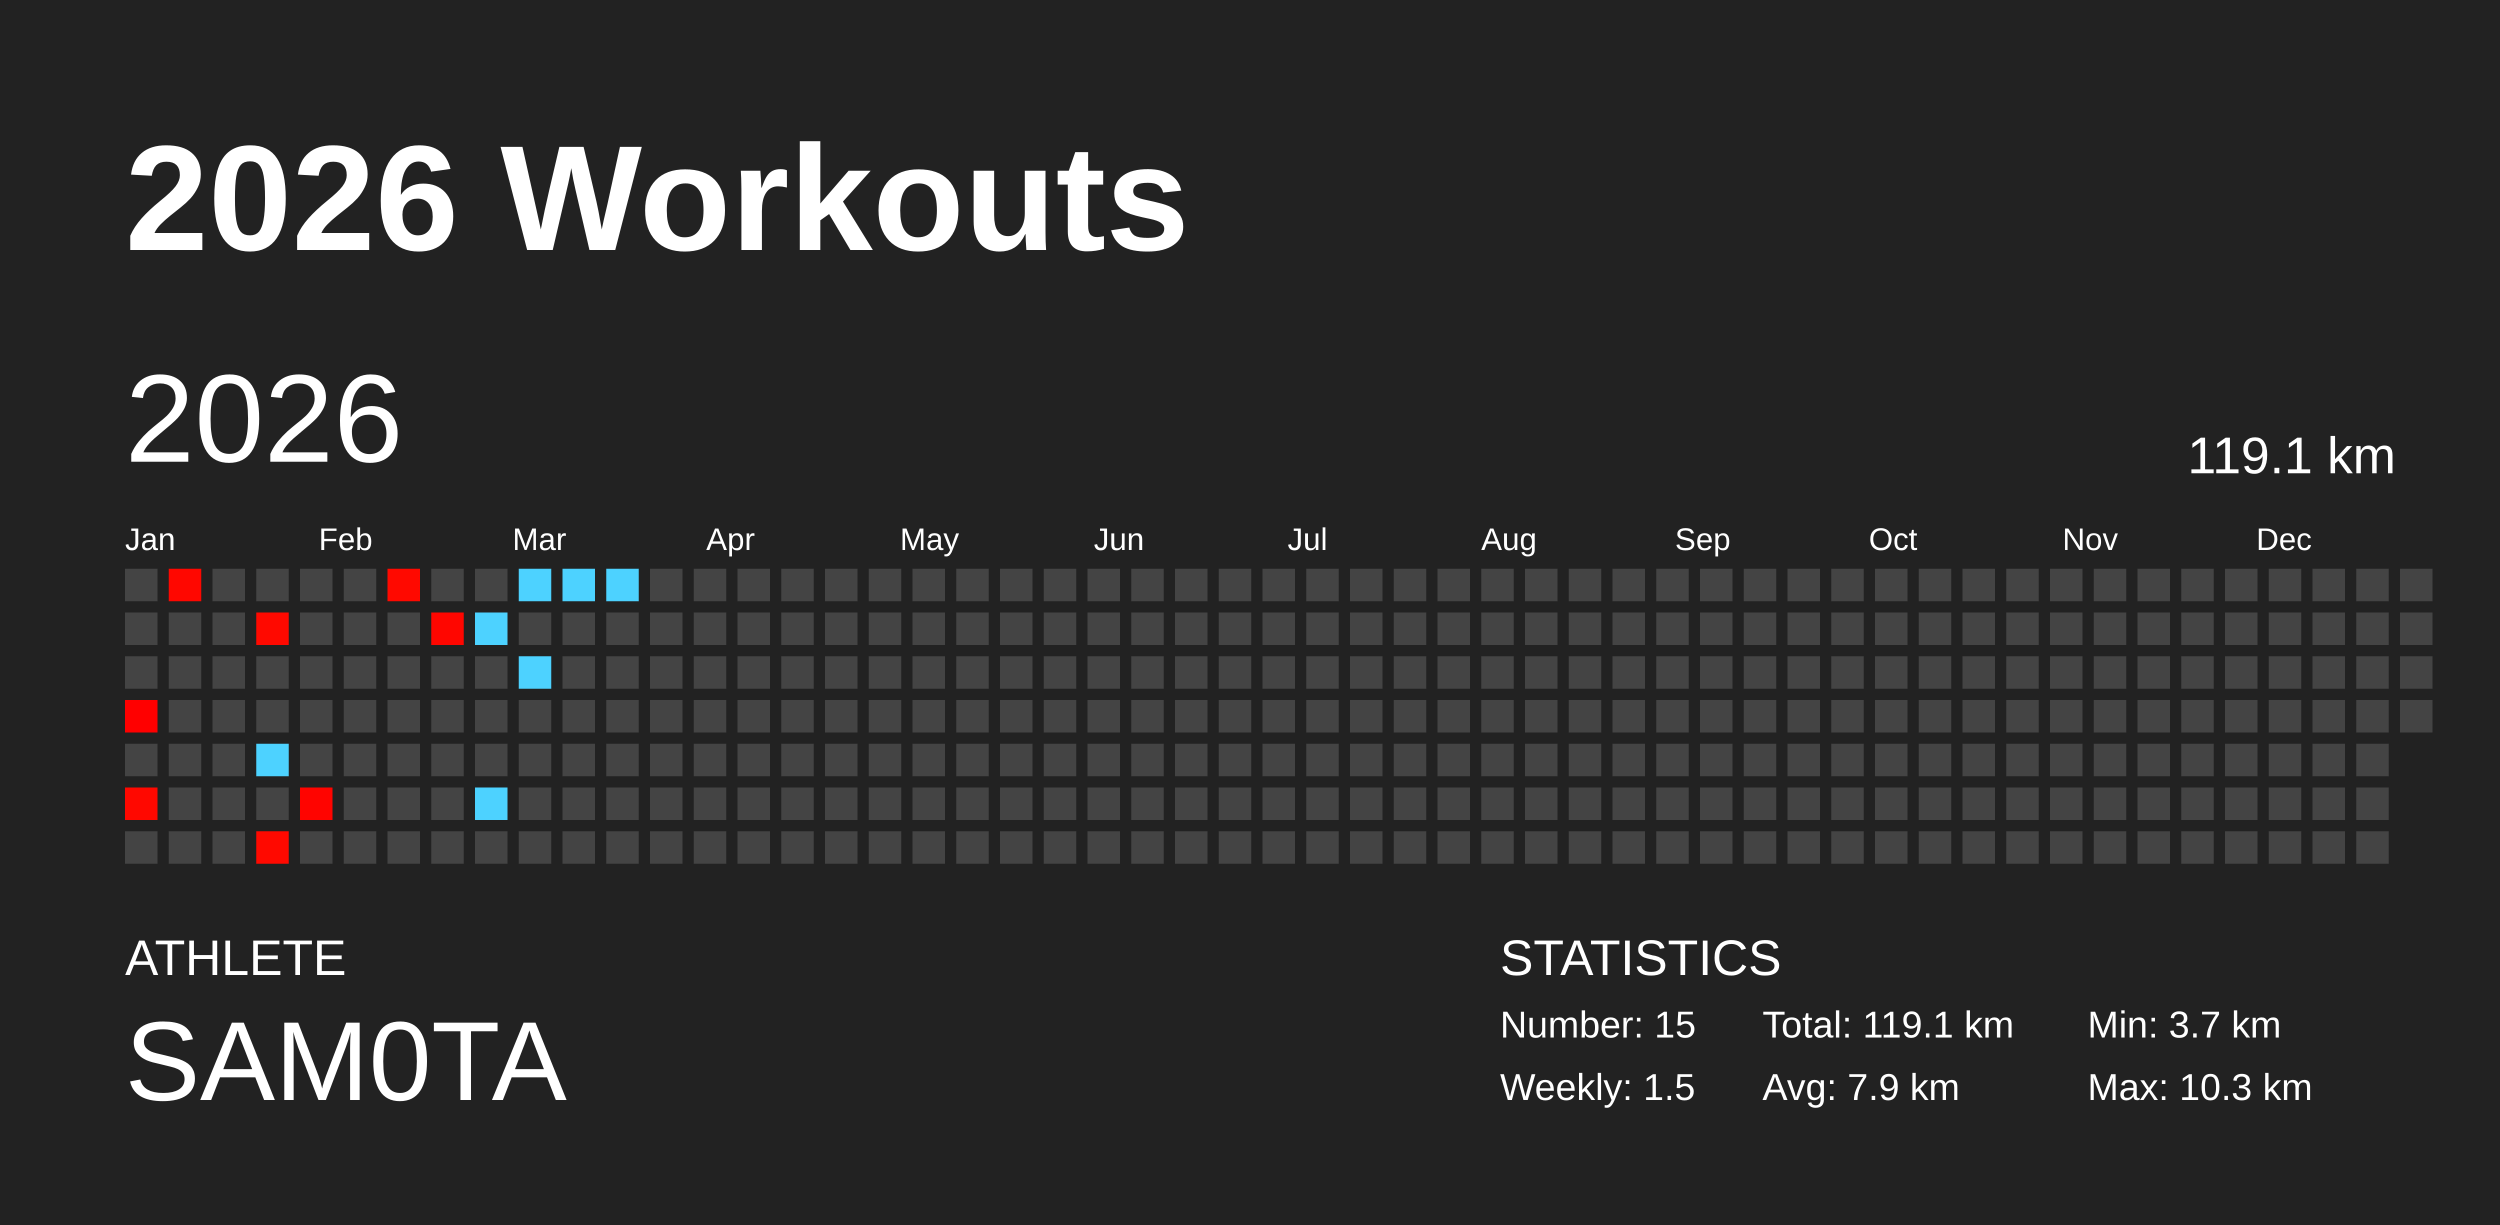
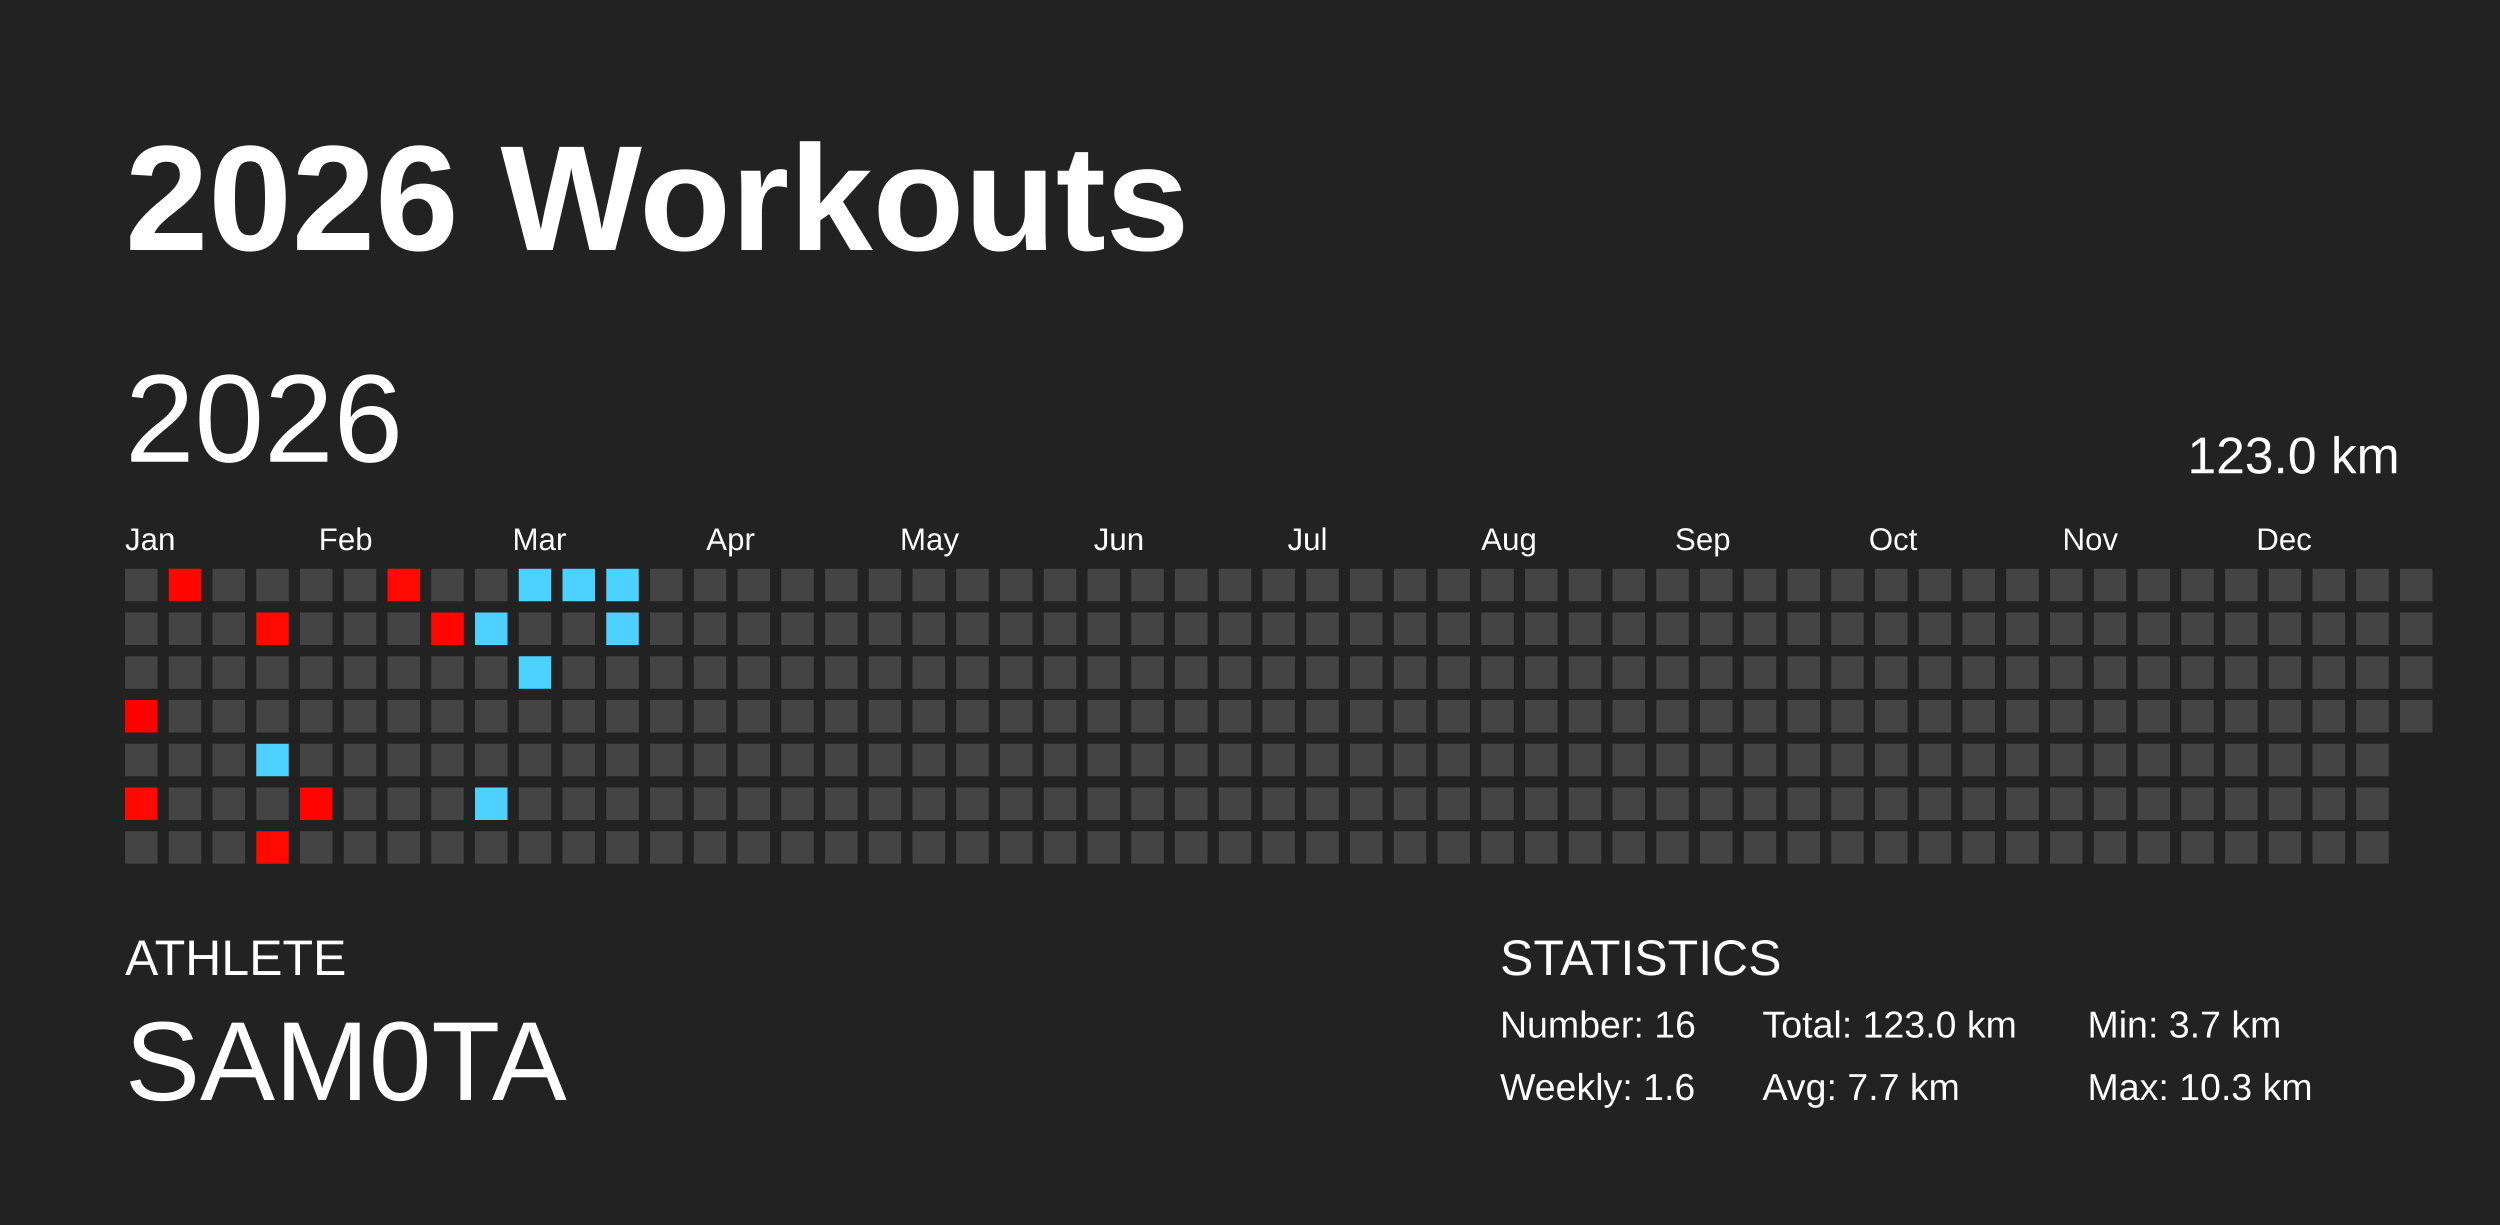
<svg xmlns="http://www.w3.org/2000/svg" baseProfile="full" height="98mm" version="1.1" viewBox="0,0,200,98" width="200mm">
  <defs />
  <rect fill="#222222" height="98" width="200" x="0" y="0" />
  <text fill="#FFFFFF" style="font-size:12px; font-family:Arial; font-weight:bold;" x="10" y="20">2026 Workouts</text>
  <text fill="#FFFFFF" style="font-size:4px; font-family:Arial" x="10" y="78">ATHLETE</text>
  <text fill="#FFFFFF" style="font-size:9px; font-family:Arial" x="10" y="88">SAM0TA</text>
  <text fill="#FFFFFF" style="font-size:4px; font-family:Arial" x="120" y="78">STATISTICS</text>
-   <text fill="#FFFFFF" style="font-size:3px; font-family:Arial" x="120" y="83">Number: 15</text>
-   <text fill="#FFFFFF" style="font-size:3px; font-family:Arial" x="120" y="88">Weekly: 1.5</text>
-   <text fill="#FFFFFF" style="font-size:3px; font-family:Arial" x="141" y="83">Total: 119.1 km</text>
-   <text fill="#FFFFFF" style="font-size:3px; font-family:Arial" x="141" y="88">Avg: 7.9 km</text>
+   <text fill="#FFFFFF" style="font-size:3px; font-family:Arial" x="120" y="83">Number: 16</text>
+   <text fill="#FFFFFF" style="font-size:3px; font-family:Arial" x="120" y="88">Weekly: 1.6</text>
+   <text fill="#FFFFFF" style="font-size:3px; font-family:Arial" x="141" y="83">Total: 123.0 km</text>
+   <text fill="#FFFFFF" style="font-size:3px; font-family:Arial" x="141" y="88">Avg: 7.7 km</text>
  <text fill="#FFFFFF" style="font-size:3px; font-family:Arial" x="167" y="83">Min: 3.7 km</text>
  <text fill="#FFFFFF" style="font-size:3px; font-family:Arial" x="167" y="88">Max: 10.3 km</text>
  <text dominant-baseline="hanging" fill="#FFFFFF" style="font-size:10.0px; font-family:Arial;" x="10" y="30">2026</text>
-   <text dominant-baseline="hanging" fill="#FFFFFF" style="font-size:4.125px; font-family:Arial;" x="175" y="35">119.1 km</text>
+   <text dominant-baseline="hanging" fill="#FFFFFF" style="font-size:4.125px; font-family:Arial;" x="175" y="35">123.0 km</text>
  <text fill="#FFFFFF" style="font-size:2.5px; font-family:Arial" x="10.0" y="44">Jan</text>
  <text fill="#FFFFFF" style="font-size:2.5px; font-family:Arial" x="25.5" y="44">Feb</text>
  <text fill="#FFFFFF" style="font-size:2.5px; font-family:Arial" x="41.0" y="44">Mar</text>
  <text fill="#FFFFFF" style="font-size:2.5px; font-family:Arial" x="56.5" y="44">Apr</text>
  <text fill="#FFFFFF" style="font-size:2.5px; font-family:Arial" x="72.0" y="44">May</text>
  <text fill="#FFFFFF" style="font-size:2.5px; font-family:Arial" x="87.5" y="44">Jun</text>
  <text fill="#FFFFFF" style="font-size:2.5px; font-family:Arial" x="103.0" y="44">Jul</text>
  <text fill="#FFFFFF" style="font-size:2.5px; font-family:Arial" x="118.5" y="44">Aug</text>
  <text fill="#FFFFFF" style="font-size:2.5px; font-family:Arial" x="134.0" y="44">Sep</text>
  <text fill="#FFFFFF" style="font-size:2.5px; font-family:Arial" x="149.5" y="44">Oct</text>
  <text fill="#FFFFFF" style="font-size:2.5px; font-family:Arial" x="165.0" y="44">Nov</text>
  <text fill="#FFFFFF" style="font-size:2.5px; font-family:Arial" x="180.5" y="44">Dec</text>
  <rect fill="#444444" height="2.6" width="2.6" x="10.0" y="45.5" />
  <rect fill="#444444" height="2.6" width="2.6" x="10.0" y="49.0" />
  <rect fill="#444444" height="2.6" width="2.6" x="10.0" y="52.5" />
  <rect fill="#ff0000" height="2.6" width="2.6" x="10.0" y="56.0" />
  <rect fill="#444444" height="2.6" width="2.6" x="10.0" y="59.5" />
  <rect fill="#ff0800" height="2.6" width="2.6" x="10.0" y="63.0" />
  <rect fill="#444444" height="2.6" width="2.6" x="10.0" y="66.5" />
  <rect fill="#ff0700" height="2.6" width="2.6" x="13.5" y="45.5" />
  <rect fill="#444444" height="2.6" width="2.6" x="13.5" y="49.0" />
  <rect fill="#444444" height="2.6" width="2.6" x="13.5" y="52.5" />
  <rect fill="#444444" height="2.6" width="2.6" x="13.5" y="56.0" />
  <rect fill="#444444" height="2.6" width="2.6" x="13.5" y="59.5" />
  <rect fill="#444444" height="2.6" width="2.6" x="13.5" y="63.0" />
  <rect fill="#444444" height="2.6" width="2.6" x="13.5" y="66.5" />
  <rect fill="#444444" height="2.6" width="2.6" x="17.0" y="45.5" />
  <rect fill="#444444" height="2.6" width="2.6" x="17.0" y="49.0" />
  <rect fill="#444444" height="2.6" width="2.6" x="17.0" y="52.5" />
  <rect fill="#444444" height="2.6" width="2.6" x="17.0" y="56.0" />
  <rect fill="#444444" height="2.6" width="2.6" x="17.0" y="59.5" />
  <rect fill="#444444" height="2.6" width="2.6" x="17.0" y="63.0" />
  <rect fill="#444444" height="2.6" width="2.6" x="17.0" y="66.5" />
  <rect fill="#444444" height="2.6" width="2.6" x="20.5" y="45.5" />
  <rect fill="#ff0900" height="2.6" width="2.6" x="20.5" y="49.0" />
  <rect fill="#444444" height="2.6" width="2.6" x="20.5" y="52.5" />
  <rect fill="#444444" height="2.6" width="2.6" x="20.5" y="56.0" />
  <rect fill="#4dd2ff" height="2.6" width="2.6" x="20.5" y="59.5" />
  <rect fill="#444444" height="2.6" width="2.6" x="20.5" y="63.0" />
  <rect fill="#ff0900" height="2.6" width="2.6" x="20.5" y="66.5" />
  <rect fill="#444444" height="2.6" width="2.6" x="24.0" y="45.5" />
  <rect fill="#444444" height="2.6" width="2.6" x="24.0" y="49.0" />
  <rect fill="#444444" height="2.6" width="2.6" x="24.0" y="52.5" />
  <rect fill="#444444" height="2.6" width="2.6" x="24.0" y="56.0" />
  <rect fill="#444444" height="2.6" width="2.6" x="24.0" y="59.5" />
  <rect fill="#ff0400" height="2.6" width="2.6" x="24.0" y="63.0" />
  <rect fill="#444444" height="2.6" width="2.6" x="24.0" y="66.5" />
  <rect fill="#444444" height="2.6" width="2.6" x="27.5" y="45.5" />
  <rect fill="#444444" height="2.6" width="2.6" x="27.5" y="49.0" />
  <rect fill="#444444" height="2.6" width="2.6" x="27.5" y="52.5" />
  <rect fill="#444444" height="2.6" width="2.6" x="27.5" y="56.0" />
  <rect fill="#444444" height="2.6" width="2.6" x="27.5" y="59.5" />
  <rect fill="#444444" height="2.6" width="2.6" x="27.5" y="63.0" />
  <rect fill="#444444" height="2.6" width="2.6" x="27.5" y="66.5" />
  <rect fill="#ff0900" height="2.6" width="2.6" x="31.0" y="45.5" />
  <rect fill="#444444" height="2.6" width="2.6" x="31.0" y="49.0" />
  <rect fill="#444444" height="2.6" width="2.6" x="31.0" y="52.5" />
  <rect fill="#444444" height="2.6" width="2.6" x="31.0" y="56.0" />
  <rect fill="#444444" height="2.6" width="2.6" x="31.0" y="59.5" />
  <rect fill="#444444" height="2.6" width="2.6" x="31.0" y="63.0" />
  <rect fill="#444444" height="2.6" width="2.6" x="31.0" y="66.5" />
  <rect fill="#444444" height="2.6" width="2.6" x="34.5" y="45.5" />
  <rect fill="#ff0600" height="2.6" width="2.6" x="34.5" y="49.0" />
  <rect fill="#444444" height="2.6" width="2.6" x="34.5" y="52.5" />
  <rect fill="#444444" height="2.6" width="2.6" x="34.5" y="56.0" />
  <rect fill="#444444" height="2.6" width="2.6" x="34.5" y="59.5" />
  <rect fill="#444444" height="2.6" width="2.6" x="34.5" y="63.0" />
  <rect fill="#444444" height="2.6" width="2.6" x="34.5" y="66.5" />
  <rect fill="#444444" height="2.6" width="2.6" x="38.0" y="45.5" />
  <rect fill="#4dd2ff" height="2.6" width="2.6" x="38.0" y="49.0" />
  <rect fill="#444444" height="2.6" width="2.6" x="38.0" y="52.5" />
  <rect fill="#444444" height="2.6" width="2.6" x="38.0" y="56.0" />
  <rect fill="#444444" height="2.6" width="2.6" x="38.0" y="59.5" />
  <rect fill="#4dd2ff" height="2.6" width="2.6" x="38.0" y="63.0" />
  <rect fill="#444444" height="2.6" width="2.6" x="38.0" y="66.5" />
  <rect fill="#4dd2ff" height="2.6" width="2.6" x="41.5" y="45.5" />
  <rect fill="#444444" height="2.6" width="2.6" x="41.5" y="49.0" />
  <rect fill="#4dd2ff" height="2.6" width="2.6" x="41.5" y="52.5" />
  <rect fill="#444444" height="2.6" width="2.6" x="41.5" y="56.0" />
  <rect fill="#444444" height="2.6" width="2.6" x="41.5" y="59.5" />
  <rect fill="#444444" height="2.6" width="2.6" x="41.5" y="63.0" />
  <rect fill="#444444" height="2.6" width="2.6" x="41.5" y="66.5" />
  <rect fill="#4dd2ff" height="2.6" width="2.6" x="45.0" y="45.5" />
  <rect fill="#444444" height="2.6" width="2.6" x="45.0" y="49.0" />
  <rect fill="#444444" height="2.6" width="2.6" x="45.0" y="52.5" />
  <rect fill="#444444" height="2.6" width="2.6" x="45.0" y="56.0" />
  <rect fill="#444444" height="2.6" width="2.6" x="45.0" y="59.5" />
  <rect fill="#444444" height="2.6" width="2.6" x="45.0" y="63.0" />
  <rect fill="#444444" height="2.6" width="2.6" x="45.0" y="66.5" />
  <rect fill="#4dd2ff" height="2.6" width="2.6" x="48.5" y="45.5" />
-   <rect fill="#444444" height="2.6" width="2.6" x="48.5" y="49.0" />
+   <rect fill="#4dd2ff" height="2.6" width="2.6" x="48.5" y="49.0" />
  <rect fill="#444444" height="2.6" width="2.6" x="48.5" y="52.5" />
  <rect fill="#444444" height="2.6" width="2.6" x="48.5" y="56.0" />
  <rect fill="#444444" height="2.6" width="2.6" x="48.5" y="59.5" />
  <rect fill="#444444" height="2.6" width="2.6" x="48.5" y="63.0" />
  <rect fill="#444444" height="2.6" width="2.6" x="48.5" y="66.5" />
  <rect fill="#444444" height="2.6" width="2.6" x="52.0" y="45.5" />
  <rect fill="#444444" height="2.6" width="2.6" x="52.0" y="49.0" />
  <rect fill="#444444" height="2.6" width="2.6" x="52.0" y="52.5" />
  <rect fill="#444444" height="2.6" width="2.6" x="52.0" y="56.0" />
  <rect fill="#444444" height="2.6" width="2.6" x="52.0" y="59.5" />
  <rect fill="#444444" height="2.6" width="2.6" x="52.0" y="63.0" />
  <rect fill="#444444" height="2.6" width="2.6" x="52.0" y="66.5" />
  <rect fill="#444444" height="2.6" width="2.6" x="55.5" y="45.5" />
  <rect fill="#444444" height="2.6" width="2.6" x="55.5" y="49.0" />
  <rect fill="#444444" height="2.6" width="2.6" x="55.5" y="52.5" />
  <rect fill="#444444" height="2.6" width="2.6" x="55.5" y="56.0" />
  <rect fill="#444444" height="2.6" width="2.6" x="55.5" y="59.5" />
  <rect fill="#444444" height="2.6" width="2.6" x="55.5" y="63.0" />
  <rect fill="#444444" height="2.6" width="2.6" x="55.5" y="66.5" />
  <rect fill="#444444" height="2.6" width="2.6" x="59.0" y="45.5" />
  <rect fill="#444444" height="2.6" width="2.6" x="59.0" y="49.0" />
  <rect fill="#444444" height="2.6" width="2.6" x="59.0" y="52.5" />
  <rect fill="#444444" height="2.6" width="2.6" x="59.0" y="56.0" />
  <rect fill="#444444" height="2.6" width="2.6" x="59.0" y="59.5" />
  <rect fill="#444444" height="2.6" width="2.6" x="59.0" y="63.0" />
  <rect fill="#444444" height="2.6" width="2.6" x="59.0" y="66.5" />
  <rect fill="#444444" height="2.6" width="2.6" x="62.5" y="45.5" />
  <rect fill="#444444" height="2.6" width="2.6" x="62.5" y="49.0" />
  <rect fill="#444444" height="2.6" width="2.6" x="62.5" y="52.5" />
  <rect fill="#444444" height="2.6" width="2.6" x="62.5" y="56.0" />
  <rect fill="#444444" height="2.6" width="2.6" x="62.5" y="59.5" />
  <rect fill="#444444" height="2.6" width="2.6" x="62.5" y="63.0" />
  <rect fill="#444444" height="2.6" width="2.6" x="62.5" y="66.5" />
  <rect fill="#444444" height="2.6" width="2.6" x="66.0" y="45.5" />
  <rect fill="#444444" height="2.6" width="2.6" x="66.0" y="49.0" />
  <rect fill="#444444" height="2.6" width="2.6" x="66.0" y="52.5" />
  <rect fill="#444444" height="2.6" width="2.6" x="66.0" y="56.0" />
  <rect fill="#444444" height="2.6" width="2.6" x="66.0" y="59.5" />
  <rect fill="#444444" height="2.6" width="2.6" x="66.0" y="63.0" />
  <rect fill="#444444" height="2.6" width="2.6" x="66.0" y="66.5" />
  <rect fill="#444444" height="2.6" width="2.6" x="69.5" y="45.5" />
  <rect fill="#444444" height="2.6" width="2.6" x="69.5" y="49.0" />
  <rect fill="#444444" height="2.6" width="2.6" x="69.5" y="52.5" />
  <rect fill="#444444" height="2.6" width="2.6" x="69.5" y="56.0" />
  <rect fill="#444444" height="2.6" width="2.6" x="69.5" y="59.5" />
  <rect fill="#444444" height="2.6" width="2.6" x="69.5" y="63.0" />
  <rect fill="#444444" height="2.6" width="2.6" x="69.5" y="66.5" />
  <rect fill="#444444" height="2.6" width="2.6" x="73.0" y="45.5" />
  <rect fill="#444444" height="2.6" width="2.6" x="73.0" y="49.0" />
  <rect fill="#444444" height="2.6" width="2.6" x="73.0" y="52.5" />
  <rect fill="#444444" height="2.6" width="2.6" x="73.0" y="56.0" />
  <rect fill="#444444" height="2.6" width="2.6" x="73.0" y="59.5" />
  <rect fill="#444444" height="2.6" width="2.6" x="73.0" y="63.0" />
  <rect fill="#444444" height="2.6" width="2.6" x="73.0" y="66.5" />
  <rect fill="#444444" height="2.6" width="2.6" x="76.5" y="45.5" />
  <rect fill="#444444" height="2.6" width="2.6" x="76.5" y="49.0" />
  <rect fill="#444444" height="2.6" width="2.6" x="76.5" y="52.5" />
  <rect fill="#444444" height="2.6" width="2.6" x="76.5" y="56.0" />
  <rect fill="#444444" height="2.6" width="2.6" x="76.5" y="59.5" />
  <rect fill="#444444" height="2.6" width="2.6" x="76.5" y="63.0" />
  <rect fill="#444444" height="2.6" width="2.6" x="76.5" y="66.5" />
  <rect fill="#444444" height="2.6" width="2.6" x="80.0" y="45.5" />
  <rect fill="#444444" height="2.6" width="2.6" x="80.0" y="49.0" />
  <rect fill="#444444" height="2.6" width="2.6" x="80.0" y="52.5" />
  <rect fill="#444444" height="2.6" width="2.6" x="80.0" y="56.0" />
  <rect fill="#444444" height="2.6" width="2.6" x="80.0" y="59.5" />
  <rect fill="#444444" height="2.6" width="2.6" x="80.0" y="63.0" />
  <rect fill="#444444" height="2.6" width="2.6" x="80.0" y="66.5" />
  <rect fill="#444444" height="2.6" width="2.6" x="83.5" y="45.5" />
  <rect fill="#444444" height="2.6" width="2.6" x="83.5" y="49.0" />
  <rect fill="#444444" height="2.6" width="2.6" x="83.5" y="52.5" />
  <rect fill="#444444" height="2.6" width="2.6" x="83.5" y="56.0" />
  <rect fill="#444444" height="2.6" width="2.6" x="83.5" y="59.5" />
  <rect fill="#444444" height="2.6" width="2.6" x="83.5" y="63.0" />
  <rect fill="#444444" height="2.6" width="2.6" x="83.5" y="66.5" />
  <rect fill="#444444" height="2.6" width="2.6" x="87.0" y="45.5" />
  <rect fill="#444444" height="2.6" width="2.6" x="87.0" y="49.0" />
  <rect fill="#444444" height="2.6" width="2.6" x="87.0" y="52.5" />
  <rect fill="#444444" height="2.6" width="2.6" x="87.0" y="56.0" />
  <rect fill="#444444" height="2.6" width="2.6" x="87.0" y="59.5" />
  <rect fill="#444444" height="2.6" width="2.6" x="87.0" y="63.0" />
  <rect fill="#444444" height="2.6" width="2.6" x="87.0" y="66.5" />
  <rect fill="#444444" height="2.6" width="2.6" x="90.5" y="45.5" />
  <rect fill="#444444" height="2.6" width="2.6" x="90.5" y="49.0" />
  <rect fill="#444444" height="2.6" width="2.6" x="90.5" y="52.5" />
  <rect fill="#444444" height="2.6" width="2.6" x="90.5" y="56.0" />
  <rect fill="#444444" height="2.6" width="2.6" x="90.5" y="59.5" />
  <rect fill="#444444" height="2.6" width="2.6" x="90.5" y="63.0" />
  <rect fill="#444444" height="2.6" width="2.6" x="90.5" y="66.5" />
  <rect fill="#444444" height="2.6" width="2.6" x="94.0" y="45.5" />
  <rect fill="#444444" height="2.6" width="2.6" x="94.0" y="49.0" />
  <rect fill="#444444" height="2.6" width="2.6" x="94.0" y="52.5" />
  <rect fill="#444444" height="2.6" width="2.6" x="94.0" y="56.0" />
  <rect fill="#444444" height="2.6" width="2.6" x="94.0" y="59.5" />
  <rect fill="#444444" height="2.6" width="2.6" x="94.0" y="63.0" />
  <rect fill="#444444" height="2.6" width="2.6" x="94.0" y="66.5" />
  <rect fill="#444444" height="2.6" width="2.6" x="97.5" y="45.5" />
  <rect fill="#444444" height="2.6" width="2.6" x="97.5" y="49.0" />
  <rect fill="#444444" height="2.6" width="2.6" x="97.5" y="52.5" />
  <rect fill="#444444" height="2.6" width="2.6" x="97.5" y="56.0" />
  <rect fill="#444444" height="2.6" width="2.6" x="97.5" y="59.5" />
  <rect fill="#444444" height="2.6" width="2.6" x="97.5" y="63.0" />
  <rect fill="#444444" height="2.6" width="2.6" x="97.5" y="66.5" />
  <rect fill="#444444" height="2.6" width="2.6" x="101.0" y="45.5" />
  <rect fill="#444444" height="2.6" width="2.6" x="101.0" y="49.0" />
  <rect fill="#444444" height="2.6" width="2.6" x="101.0" y="52.5" />
  <rect fill="#444444" height="2.6" width="2.6" x="101.0" y="56.0" />
  <rect fill="#444444" height="2.6" width="2.6" x="101.0" y="59.5" />
  <rect fill="#444444" height="2.6" width="2.6" x="101.0" y="63.0" />
  <rect fill="#444444" height="2.6" width="2.6" x="101.0" y="66.5" />
  <rect fill="#444444" height="2.6" width="2.6" x="104.5" y="45.5" />
  <rect fill="#444444" height="2.6" width="2.6" x="104.5" y="49.0" />
  <rect fill="#444444" height="2.6" width="2.6" x="104.5" y="52.5" />
  <rect fill="#444444" height="2.6" width="2.6" x="104.5" y="56.0" />
  <rect fill="#444444" height="2.6" width="2.6" x="104.5" y="59.5" />
  <rect fill="#444444" height="2.6" width="2.6" x="104.5" y="63.0" />
  <rect fill="#444444" height="2.6" width="2.6" x="104.5" y="66.5" />
  <rect fill="#444444" height="2.6" width="2.6" x="108.0" y="45.5" />
  <rect fill="#444444" height="2.6" width="2.6" x="108.0" y="49.0" />
  <rect fill="#444444" height="2.6" width="2.6" x="108.0" y="52.5" />
  <rect fill="#444444" height="2.6" width="2.6" x="108.0" y="56.0" />
  <rect fill="#444444" height="2.6" width="2.6" x="108.0" y="59.5" />
  <rect fill="#444444" height="2.6" width="2.6" x="108.0" y="63.0" />
  <rect fill="#444444" height="2.6" width="2.6" x="108.0" y="66.5" />
  <rect fill="#444444" height="2.6" width="2.6" x="111.5" y="45.5" />
  <rect fill="#444444" height="2.6" width="2.6" x="111.5" y="49.0" />
  <rect fill="#444444" height="2.6" width="2.6" x="111.5" y="52.5" />
  <rect fill="#444444" height="2.6" width="2.6" x="111.5" y="56.0" />
  <rect fill="#444444" height="2.6" width="2.6" x="111.5" y="59.5" />
  <rect fill="#444444" height="2.6" width="2.6" x="111.5" y="63.0" />
  <rect fill="#444444" height="2.6" width="2.6" x="111.5" y="66.5" />
  <rect fill="#444444" height="2.6" width="2.6" x="115.0" y="45.5" />
  <rect fill="#444444" height="2.6" width="2.6" x="115.0" y="49.0" />
  <rect fill="#444444" height="2.6" width="2.6" x="115.0" y="52.5" />
  <rect fill="#444444" height="2.6" width="2.6" x="115.0" y="56.0" />
  <rect fill="#444444" height="2.6" width="2.6" x="115.0" y="59.5" />
  <rect fill="#444444" height="2.6" width="2.6" x="115.0" y="63.0" />
  <rect fill="#444444" height="2.6" width="2.6" x="115.0" y="66.5" />
  <rect fill="#444444" height="2.6" width="2.6" x="118.5" y="45.5" />
  <rect fill="#444444" height="2.6" width="2.6" x="118.5" y="49.0" />
  <rect fill="#444444" height="2.6" width="2.6" x="118.5" y="52.5" />
  <rect fill="#444444" height="2.6" width="2.6" x="118.5" y="56.0" />
  <rect fill="#444444" height="2.6" width="2.6" x="118.5" y="59.5" />
  <rect fill="#444444" height="2.6" width="2.6" x="118.5" y="63.0" />
  <rect fill="#444444" height="2.6" width="2.6" x="118.5" y="66.5" />
  <rect fill="#444444" height="2.6" width="2.6" x="122.0" y="45.5" />
  <rect fill="#444444" height="2.6" width="2.6" x="122.0" y="49.0" />
  <rect fill="#444444" height="2.6" width="2.6" x="122.0" y="52.5" />
  <rect fill="#444444" height="2.6" width="2.6" x="122.0" y="56.0" />
  <rect fill="#444444" height="2.6" width="2.6" x="122.0" y="59.5" />
  <rect fill="#444444" height="2.6" width="2.6" x="122.0" y="63.0" />
  <rect fill="#444444" height="2.6" width="2.6" x="122.0" y="66.5" />
  <rect fill="#444444" height="2.6" width="2.6" x="125.5" y="45.5" />
  <rect fill="#444444" height="2.6" width="2.6" x="125.5" y="49.0" />
  <rect fill="#444444" height="2.6" width="2.6" x="125.5" y="52.5" />
  <rect fill="#444444" height="2.6" width="2.6" x="125.5" y="56.0" />
  <rect fill="#444444" height="2.6" width="2.6" x="125.5" y="59.5" />
  <rect fill="#444444" height="2.6" width="2.6" x="125.5" y="63.0" />
  <rect fill="#444444" height="2.6" width="2.6" x="125.5" y="66.5" />
  <rect fill="#444444" height="2.6" width="2.6" x="129.0" y="45.5" />
  <rect fill="#444444" height="2.6" width="2.6" x="129.0" y="49.0" />
  <rect fill="#444444" height="2.6" width="2.6" x="129.0" y="52.5" />
  <rect fill="#444444" height="2.6" width="2.6" x="129.0" y="56.0" />
  <rect fill="#444444" height="2.6" width="2.6" x="129.0" y="59.5" />
  <rect fill="#444444" height="2.6" width="2.6" x="129.0" y="63.0" />
  <rect fill="#444444" height="2.6" width="2.6" x="129.0" y="66.5" />
  <rect fill="#444444" height="2.6" width="2.6" x="132.5" y="45.5" />
  <rect fill="#444444" height="2.6" width="2.6" x="132.5" y="49.0" />
  <rect fill="#444444" height="2.6" width="2.6" x="132.5" y="52.5" />
  <rect fill="#444444" height="2.6" width="2.6" x="132.5" y="56.0" />
  <rect fill="#444444" height="2.6" width="2.6" x="132.5" y="59.5" />
  <rect fill="#444444" height="2.6" width="2.6" x="132.5" y="63.0" />
  <rect fill="#444444" height="2.6" width="2.6" x="132.5" y="66.5" />
  <rect fill="#444444" height="2.6" width="2.6" x="136.0" y="45.5" />
  <rect fill="#444444" height="2.6" width="2.6" x="136.0" y="49.0" />
  <rect fill="#444444" height="2.6" width="2.6" x="136.0" y="52.5" />
  <rect fill="#444444" height="2.6" width="2.6" x="136.0" y="56.0" />
  <rect fill="#444444" height="2.6" width="2.6" x="136.0" y="59.5" />
  <rect fill="#444444" height="2.6" width="2.6" x="136.0" y="63.0" />
  <rect fill="#444444" height="2.6" width="2.6" x="136.0" y="66.5" />
  <rect fill="#444444" height="2.6" width="2.6" x="139.5" y="45.5" />
  <rect fill="#444444" height="2.6" width="2.6" x="139.5" y="49.0" />
  <rect fill="#444444" height="2.6" width="2.6" x="139.5" y="52.5" />
  <rect fill="#444444" height="2.6" width="2.6" x="139.5" y="56.0" />
  <rect fill="#444444" height="2.6" width="2.6" x="139.5" y="59.5" />
  <rect fill="#444444" height="2.6" width="2.6" x="139.5" y="63.0" />
  <rect fill="#444444" height="2.6" width="2.6" x="139.5" y="66.5" />
  <rect fill="#444444" height="2.6" width="2.6" x="143.0" y="45.5" />
  <rect fill="#444444" height="2.6" width="2.6" x="143.0" y="49.0" />
  <rect fill="#444444" height="2.6" width="2.6" x="143.0" y="52.5" />
  <rect fill="#444444" height="2.6" width="2.6" x="143.0" y="56.0" />
  <rect fill="#444444" height="2.6" width="2.6" x="143.0" y="59.5" />
  <rect fill="#444444" height="2.6" width="2.6" x="143.0" y="63.0" />
  <rect fill="#444444" height="2.6" width="2.6" x="143.0" y="66.5" />
  <rect fill="#444444" height="2.6" width="2.6" x="146.5" y="45.5" />
  <rect fill="#444444" height="2.6" width="2.6" x="146.5" y="49.0" />
  <rect fill="#444444" height="2.6" width="2.6" x="146.5" y="52.5" />
  <rect fill="#444444" height="2.6" width="2.6" x="146.5" y="56.0" />
  <rect fill="#444444" height="2.6" width="2.6" x="146.5" y="59.5" />
  <rect fill="#444444" height="2.6" width="2.6" x="146.5" y="63.0" />
  <rect fill="#444444" height="2.6" width="2.6" x="146.5" y="66.5" />
  <rect fill="#444444" height="2.6" width="2.6" x="150.0" y="45.5" />
  <rect fill="#444444" height="2.6" width="2.6" x="150.0" y="49.0" />
  <rect fill="#444444" height="2.6" width="2.6" x="150.0" y="52.5" />
  <rect fill="#444444" height="2.6" width="2.6" x="150.0" y="56.0" />
  <rect fill="#444444" height="2.6" width="2.6" x="150.0" y="59.5" />
  <rect fill="#444444" height="2.6" width="2.6" x="150.0" y="63.0" />
  <rect fill="#444444" height="2.6" width="2.6" x="150.0" y="66.5" />
  <rect fill="#444444" height="2.6" width="2.6" x="153.5" y="45.5" />
  <rect fill="#444444" height="2.6" width="2.6" x="153.5" y="49.0" />
  <rect fill="#444444" height="2.6" width="2.6" x="153.5" y="52.5" />
  <rect fill="#444444" height="2.6" width="2.6" x="153.5" y="56.0" />
  <rect fill="#444444" height="2.6" width="2.6" x="153.5" y="59.5" />
  <rect fill="#444444" height="2.6" width="2.6" x="153.5" y="63.0" />
  <rect fill="#444444" height="2.6" width="2.6" x="153.5" y="66.5" />
  <rect fill="#444444" height="2.6" width="2.6" x="157.0" y="45.5" />
  <rect fill="#444444" height="2.6" width="2.6" x="157.0" y="49.0" />
  <rect fill="#444444" height="2.6" width="2.6" x="157.0" y="52.5" />
  <rect fill="#444444" height="2.6" width="2.6" x="157.0" y="56.0" />
  <rect fill="#444444" height="2.6" width="2.6" x="157.0" y="59.5" />
  <rect fill="#444444" height="2.6" width="2.6" x="157.0" y="63.0" />
  <rect fill="#444444" height="2.6" width="2.6" x="157.0" y="66.5" />
  <rect fill="#444444" height="2.6" width="2.6" x="160.5" y="45.5" />
  <rect fill="#444444" height="2.6" width="2.6" x="160.5" y="49.0" />
  <rect fill="#444444" height="2.6" width="2.6" x="160.5" y="52.5" />
  <rect fill="#444444" height="2.6" width="2.6" x="160.5" y="56.0" />
  <rect fill="#444444" height="2.6" width="2.6" x="160.5" y="59.5" />
  <rect fill="#444444" height="2.6" width="2.6" x="160.5" y="63.0" />
  <rect fill="#444444" height="2.6" width="2.6" x="160.5" y="66.5" />
  <rect fill="#444444" height="2.6" width="2.6" x="164.0" y="45.5" />
  <rect fill="#444444" height="2.6" width="2.6" x="164.0" y="49.0" />
  <rect fill="#444444" height="2.6" width="2.6" x="164.0" y="52.5" />
  <rect fill="#444444" height="2.6" width="2.6" x="164.0" y="56.0" />
  <rect fill="#444444" height="2.6" width="2.6" x="164.0" y="59.5" />
  <rect fill="#444444" height="2.6" width="2.6" x="164.0" y="63.0" />
  <rect fill="#444444" height="2.6" width="2.6" x="164.0" y="66.5" />
  <rect fill="#444444" height="2.6" width="2.6" x="167.5" y="45.5" />
  <rect fill="#444444" height="2.6" width="2.6" x="167.5" y="49.0" />
  <rect fill="#444444" height="2.6" width="2.6" x="167.5" y="52.5" />
  <rect fill="#444444" height="2.6" width="2.6" x="167.5" y="56.0" />
  <rect fill="#444444" height="2.6" width="2.6" x="167.5" y="59.5" />
  <rect fill="#444444" height="2.6" width="2.6" x="167.5" y="63.0" />
  <rect fill="#444444" height="2.6" width="2.6" x="167.5" y="66.5" />
  <rect fill="#444444" height="2.6" width="2.6" x="171.0" y="45.5" />
  <rect fill="#444444" height="2.6" width="2.6" x="171.0" y="49.0" />
  <rect fill="#444444" height="2.6" width="2.6" x="171.0" y="52.5" />
  <rect fill="#444444" height="2.6" width="2.6" x="171.0" y="56.0" />
  <rect fill="#444444" height="2.6" width="2.6" x="171.0" y="59.5" />
  <rect fill="#444444" height="2.6" width="2.6" x="171.0" y="63.0" />
  <rect fill="#444444" height="2.6" width="2.6" x="171.0" y="66.5" />
  <rect fill="#444444" height="2.6" width="2.6" x="174.5" y="45.5" />
  <rect fill="#444444" height="2.6" width="2.6" x="174.5" y="49.0" />
  <rect fill="#444444" height="2.6" width="2.6" x="174.5" y="52.5" />
  <rect fill="#444444" height="2.6" width="2.6" x="174.5" y="56.0" />
  <rect fill="#444444" height="2.6" width="2.6" x="174.5" y="59.5" />
  <rect fill="#444444" height="2.6" width="2.6" x="174.5" y="63.0" />
  <rect fill="#444444" height="2.6" width="2.6" x="174.5" y="66.5" />
  <rect fill="#444444" height="2.6" width="2.6" x="178.0" y="45.5" />
  <rect fill="#444444" height="2.6" width="2.6" x="178.0" y="49.0" />
  <rect fill="#444444" height="2.6" width="2.6" x="178.0" y="52.5" />
  <rect fill="#444444" height="2.6" width="2.6" x="178.0" y="56.0" />
  <rect fill="#444444" height="2.6" width="2.6" x="178.0" y="59.5" />
  <rect fill="#444444" height="2.6" width="2.6" x="178.0" y="63.0" />
  <rect fill="#444444" height="2.6" width="2.6" x="178.0" y="66.5" />
  <rect fill="#444444" height="2.6" width="2.6" x="181.5" y="45.5" />
  <rect fill="#444444" height="2.6" width="2.6" x="181.5" y="49.0" />
  <rect fill="#444444" height="2.6" width="2.6" x="181.5" y="52.5" />
  <rect fill="#444444" height="2.6" width="2.6" x="181.5" y="56.0" />
  <rect fill="#444444" height="2.6" width="2.6" x="181.5" y="59.5" />
  <rect fill="#444444" height="2.6" width="2.6" x="181.5" y="63.0" />
  <rect fill="#444444" height="2.6" width="2.6" x="181.5" y="66.5" />
  <rect fill="#444444" height="2.6" width="2.6" x="185.0" y="45.5" />
  <rect fill="#444444" height="2.6" width="2.6" x="185.0" y="49.0" />
  <rect fill="#444444" height="2.6" width="2.6" x="185.0" y="52.5" />
  <rect fill="#444444" height="2.6" width="2.6" x="185.0" y="56.0" />
  <rect fill="#444444" height="2.6" width="2.6" x="185.0" y="59.5" />
  <rect fill="#444444" height="2.6" width="2.6" x="185.0" y="63.0" />
  <rect fill="#444444" height="2.6" width="2.6" x="185.0" y="66.5" />
  <rect fill="#444444" height="2.6" width="2.6" x="188.5" y="45.5" />
  <rect fill="#444444" height="2.6" width="2.6" x="188.5" y="49.0" />
  <rect fill="#444444" height="2.6" width="2.6" x="188.5" y="52.5" />
  <rect fill="#444444" height="2.6" width="2.6" x="188.5" y="56.0" />
  <rect fill="#444444" height="2.6" width="2.6" x="188.5" y="59.5" />
  <rect fill="#444444" height="2.6" width="2.6" x="188.5" y="63.0" />
  <rect fill="#444444" height="2.6" width="2.6" x="188.5" y="66.5" />
  <rect fill="#444444" height="2.6" width="2.6" x="192.0" y="45.5" />
  <rect fill="#444444" height="2.6" width="2.6" x="192.0" y="49.0" />
  <rect fill="#444444" height="2.6" width="2.6" x="192.0" y="52.5" />
  <rect fill="#444444" height="2.6" width="2.6" x="192.0" y="56.0" />
</svg>
